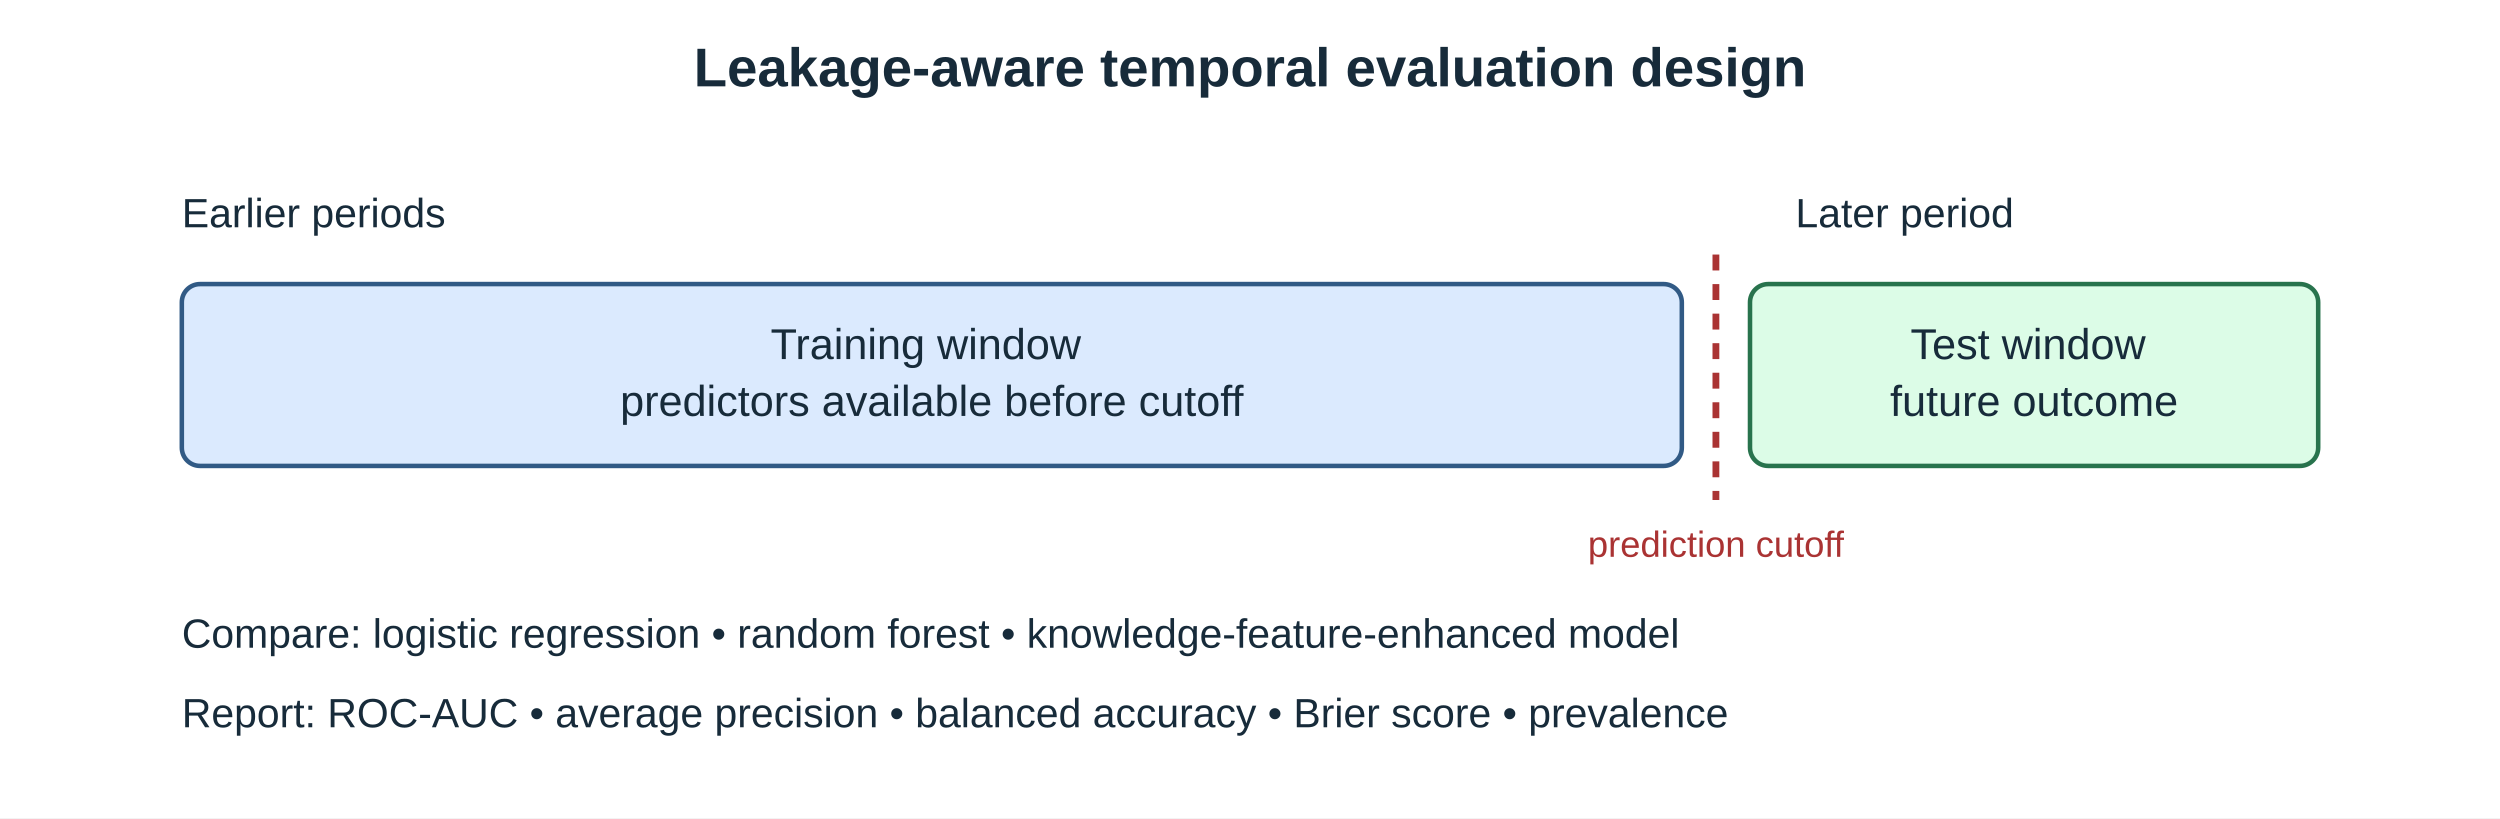
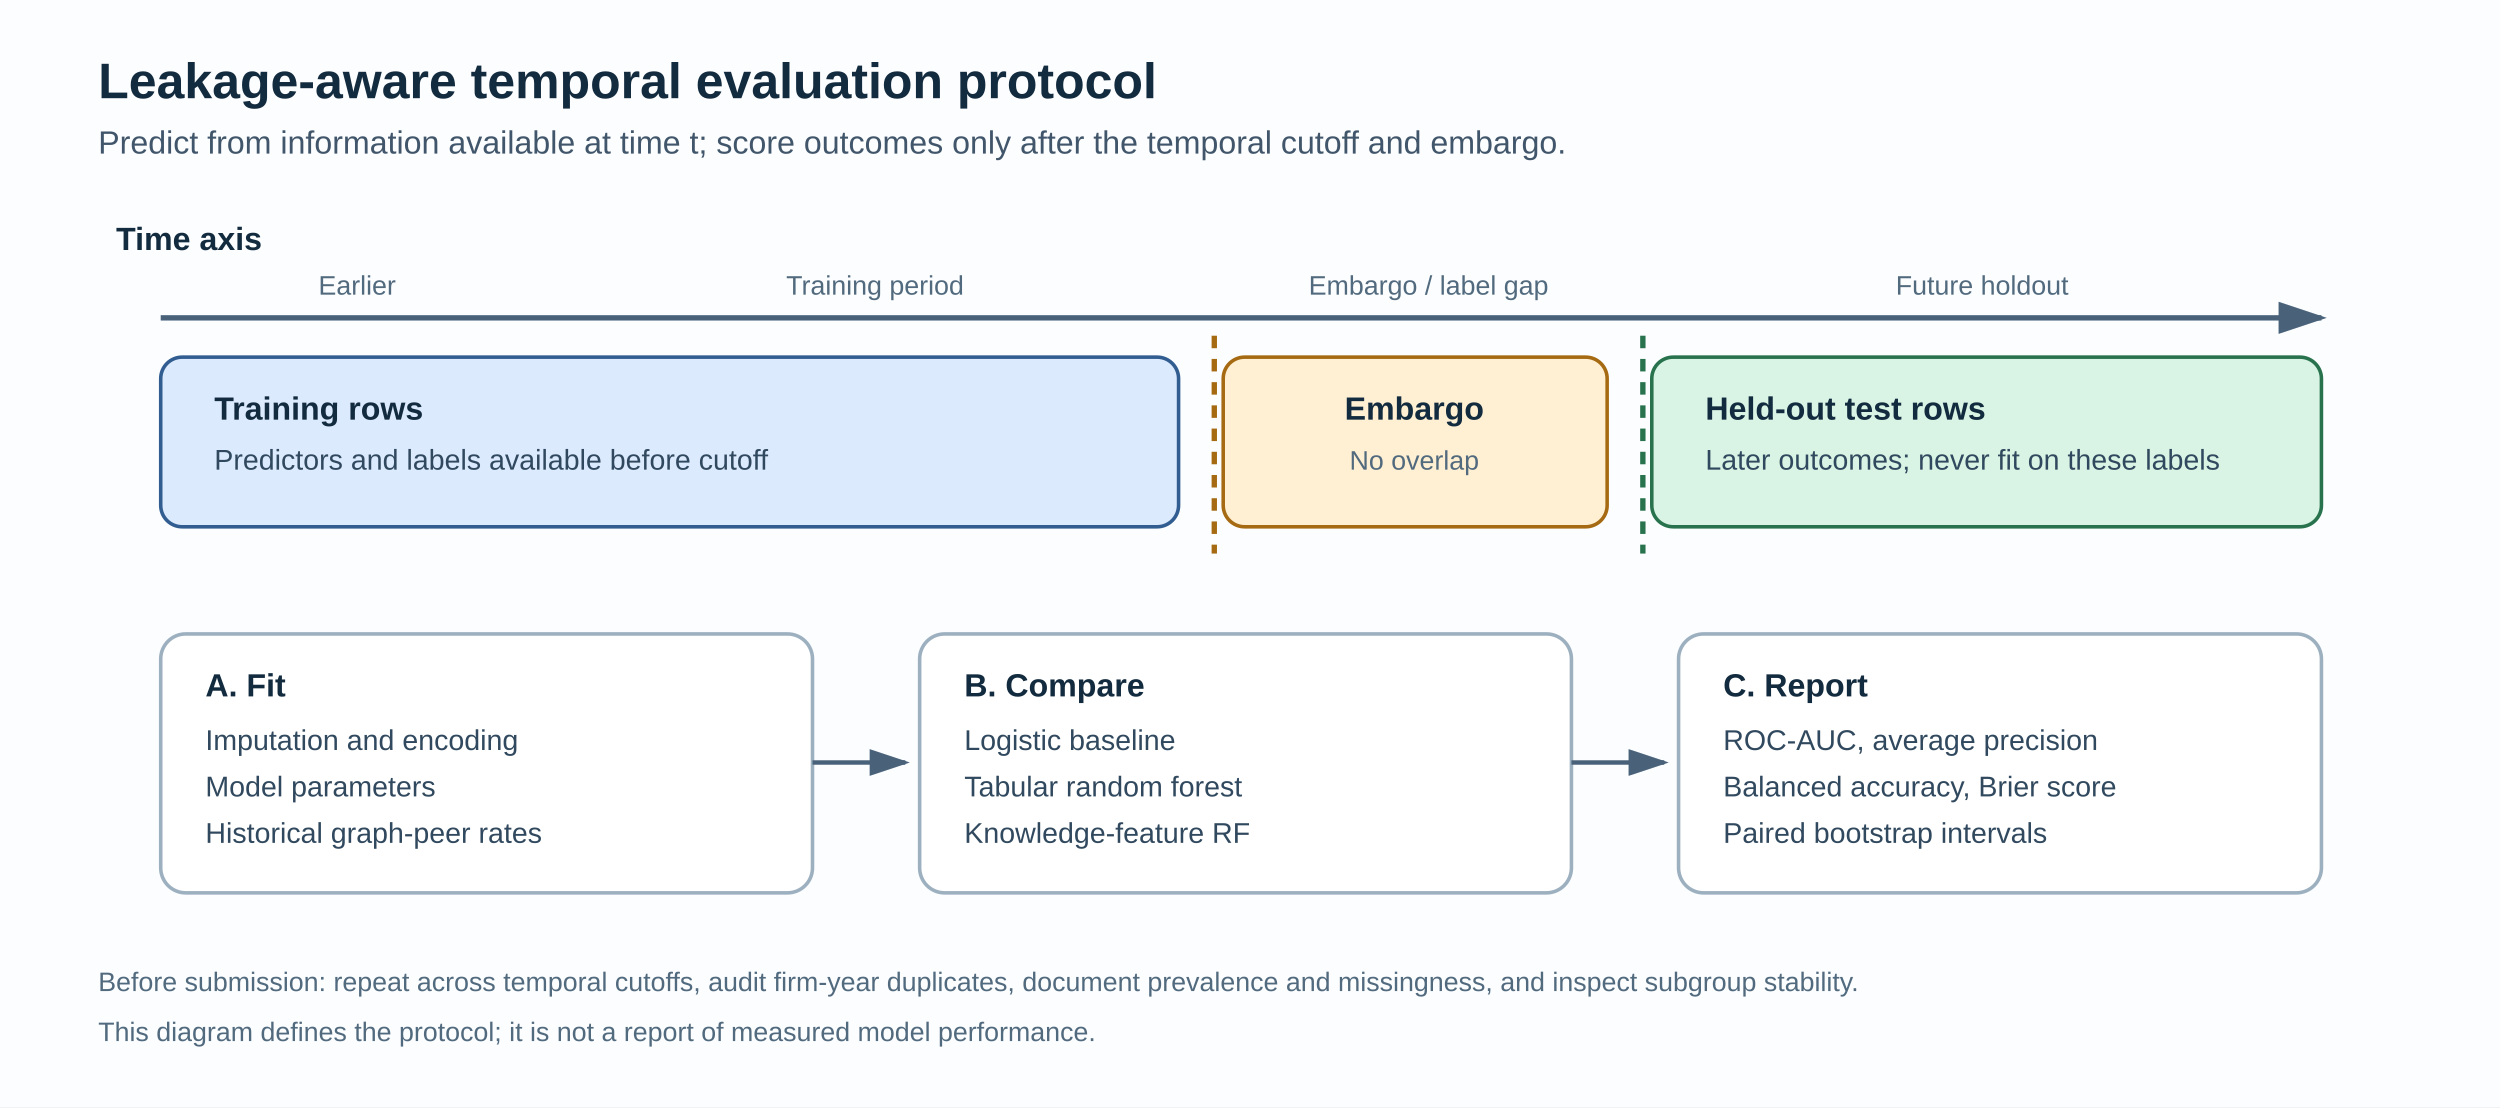
- <svg xmlns="http://www.w3.org/2000/svg" width="1100" height="360" viewBox="0 0 1100 360">
-   <rect width="1100" height="360" fill="white" />
-   <g font-family="Arial,sans-serif" fill="#172b3a">
-     <text x="550" y="38" font-size="24" text-anchor="middle" font-weight="bold">Leakage-aware temporal evaluation design</text>
-     <text x="80" y="100" font-size="18">Earlier periods</text>
-     <text x="790" y="100" font-size="18">Later period</text>
+ <svg xmlns="http://www.w3.org/2000/svg" width="1400" height="620" viewBox="0 0 1400 620">
+   <defs>
+     <style>.h{font:700 28px Arial;fill:#132b3e}.sub{font:18px Arial;fill:#41566a}.lab{font:700 18px Arial;fill:#132b3e}.txt{font:16px Arial;fill:#31495e}.note{font:15px Arial;fill:#526a7e}</style>
+     <marker id="arr" markerWidth="10" markerHeight="10" refX="8" refY="3" orient="auto">
+       <path d="M0,0 L0,6 L9,3 z" fill="#49627a" />
+     </marker>
+   </defs>
+   <rect width="1400" height="620" fill="#fbfdff" />
+   <text x="55" y="55" class="h">Leakage-aware temporal evaluation protocol</text>
+   <text x="55" y="86" class="sub">Predict from information available at time t; score outcomes only after the temporal cutoff and embargo.</text>
+   <text x="65" y="140" class="lab">Time axis</text>
+   <path d="M90 178 H1300" stroke="#49627a" stroke-width="3" marker-end="url(#arr)" />
+   <g class="note" text-anchor="middle">
+     <text x="200" y="165">Earlier</text>
+     <text x="490" y="165">Training period</text>
+     <text x="800" y="165">Embargo / label gap</text>
+     <text x="1110" y="165">Future holdout</text>
  </g>
-   <rect x="80" y="125" width="660" height="80" rx="8" fill="#dbeafe" stroke="#315a85" stroke-width="2" />
-   <rect x="770" y="125" width="250" height="80" rx="8" fill="#dcfce7" stroke="#28734d" stroke-width="2" />
-   <g font-family="Arial,sans-serif" fill="#172b3a" text-anchor="middle" font-size="19">
-     <text x="410" y="158">
-       <tspan x="410">Training window</tspan>
-       <tspan x="410" dy="25">predictors available before cutoff</tspan>
-     </text>
-     <text x="895" y="158">
-       <tspan x="895">Test window</tspan>
-       <tspan x="895" dy="25">future outcome</tspan>
-     </text>
-   </g>
-   <path d="M755 112 V220" stroke="#a33" stroke-width="3" stroke-dasharray="7 6" />
-   <text x="755" y="245" fill="#a33" font-family="Arial,sans-serif" font-size="16" text-anchor="middle">prediction cutoff</text>
-   <g font-family="Arial,sans-serif" fill="#172b3a" font-size="18">
-     <text x="80" y="285">Compare: logistic regression • random forest • knowledge-feature-enhanced model</text>
-     <text x="80" y="320">Report: ROC-AUC • average precision • balanced accuracy • Brier score • prevalence</text>
-   </g>
+   <rect x="90" y="200" width="570" height="95" rx="12" fill="#dceafe" stroke="#315d91" stroke-width="2" />
+   <text x="120" y="235" class="lab">Training rows</text>
+   <text x="120" y="263" class="txt">Predictors and labels available before cutoff</text>
+   <rect x="685" y="200" width="215" height="95" rx="12" fill="#fff0d4" stroke="#a56a12" stroke-width="2" />
+   <text x="792" y="235" class="lab" text-anchor="middle">Embargo</text>
+   <text x="792" y="263" class="note" text-anchor="middle">No overlap</text>
+   <rect x="925" y="200" width="375" height="95" rx="12" fill="#d9f4e5" stroke="#28734d" stroke-width="2" />
+   <text x="955" y="235" class="lab">Held-out test rows</text>
+   <text x="955" y="263" class="txt">Later outcomes; never fit on these labels</text>
+   <path d="M680 188 V310" stroke="#a56a12" stroke-width="3" stroke-dasharray="7 6" />
+   <path d="M920 188 V310" stroke="#28734d" stroke-width="3" stroke-dasharray="7 6" />
+   <rect x="90" y="355" width="365" height="145" rx="14" fill="#fff" stroke="#9db0c0" stroke-width="2" />
+   <text x="115" y="390" class="lab">A. Fit</text>
+   <text x="115" y="420" class="txt">Imputation and encoding</text>
+   <text x="115" y="446" class="txt">Model parameters</text>
+   <text x="115" y="472" class="txt">Historical graph-peer rates</text>
+   <rect x="515" y="355" width="365" height="145" rx="14" fill="#fff" stroke="#9db0c0" stroke-width="2" />
+   <text x="540" y="390" class="lab">B. Compare</text>
+   <text x="540" y="420" class="txt">Logistic baseline</text>
+   <text x="540" y="446" class="txt">Tabular random forest</text>
+   <text x="540" y="472" class="txt">Knowledge-feature RF</text>
+   <rect x="940" y="355" width="360" height="145" rx="14" fill="#fff" stroke="#9db0c0" stroke-width="2" />
+   <text x="965" y="390" class="lab">C. Report</text>
+   <text x="965" y="420" class="txt">ROC-AUC, average precision</text>
+   <text x="965" y="446" class="txt">Balanced accuracy, Brier score</text>
+   <text x="965" y="472" class="txt">Paired bootstrap intervals</text>
+   <path d="M455 427 H507" stroke="#49627a" stroke-width="2.5" marker-end="url(#arr)" />
+   <path d="M880 427 H932" stroke="#49627a" stroke-width="2.5" marker-end="url(#arr)" />
+   <text x="55" y="555" class="note">Before submission: repeat across temporal cutoffs, audit firm-year duplicates, document prevalence and missingness, and inspect subgroup stability.</text>
+   <text x="55" y="583" class="note">This diagram defines the protocol; it is not a report of measured model performance.</text>
</svg>
